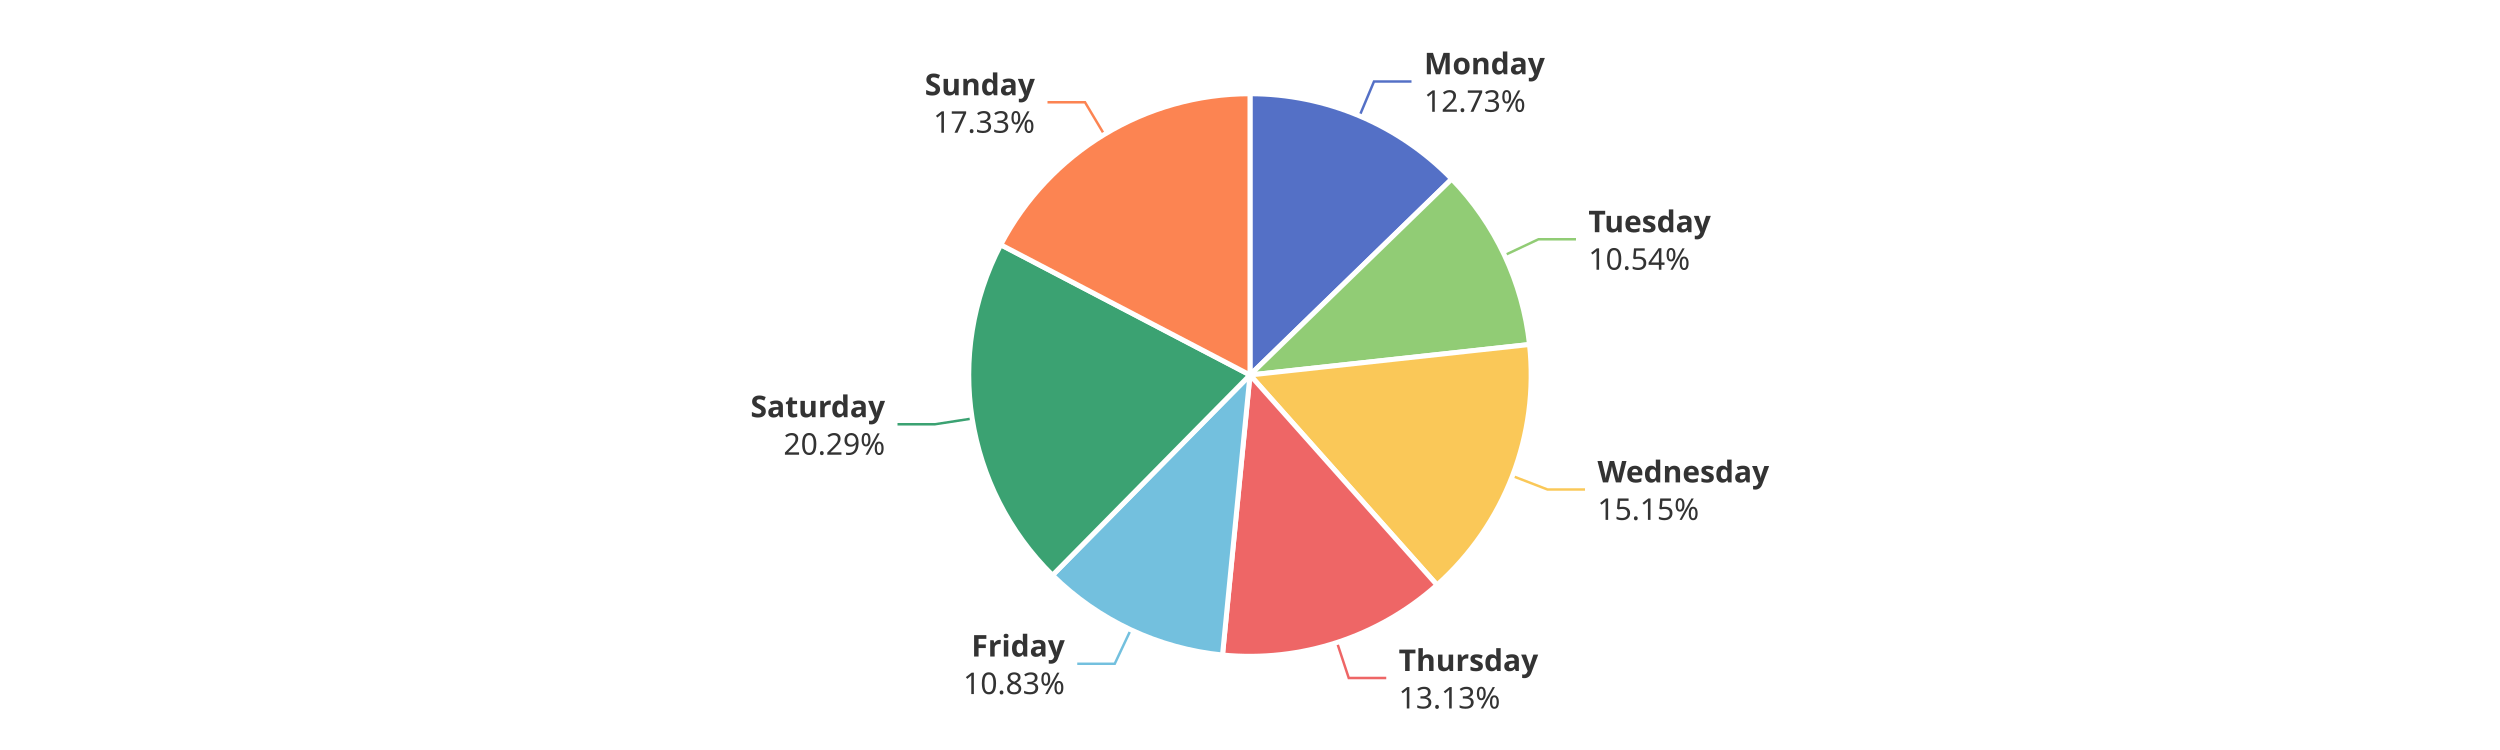
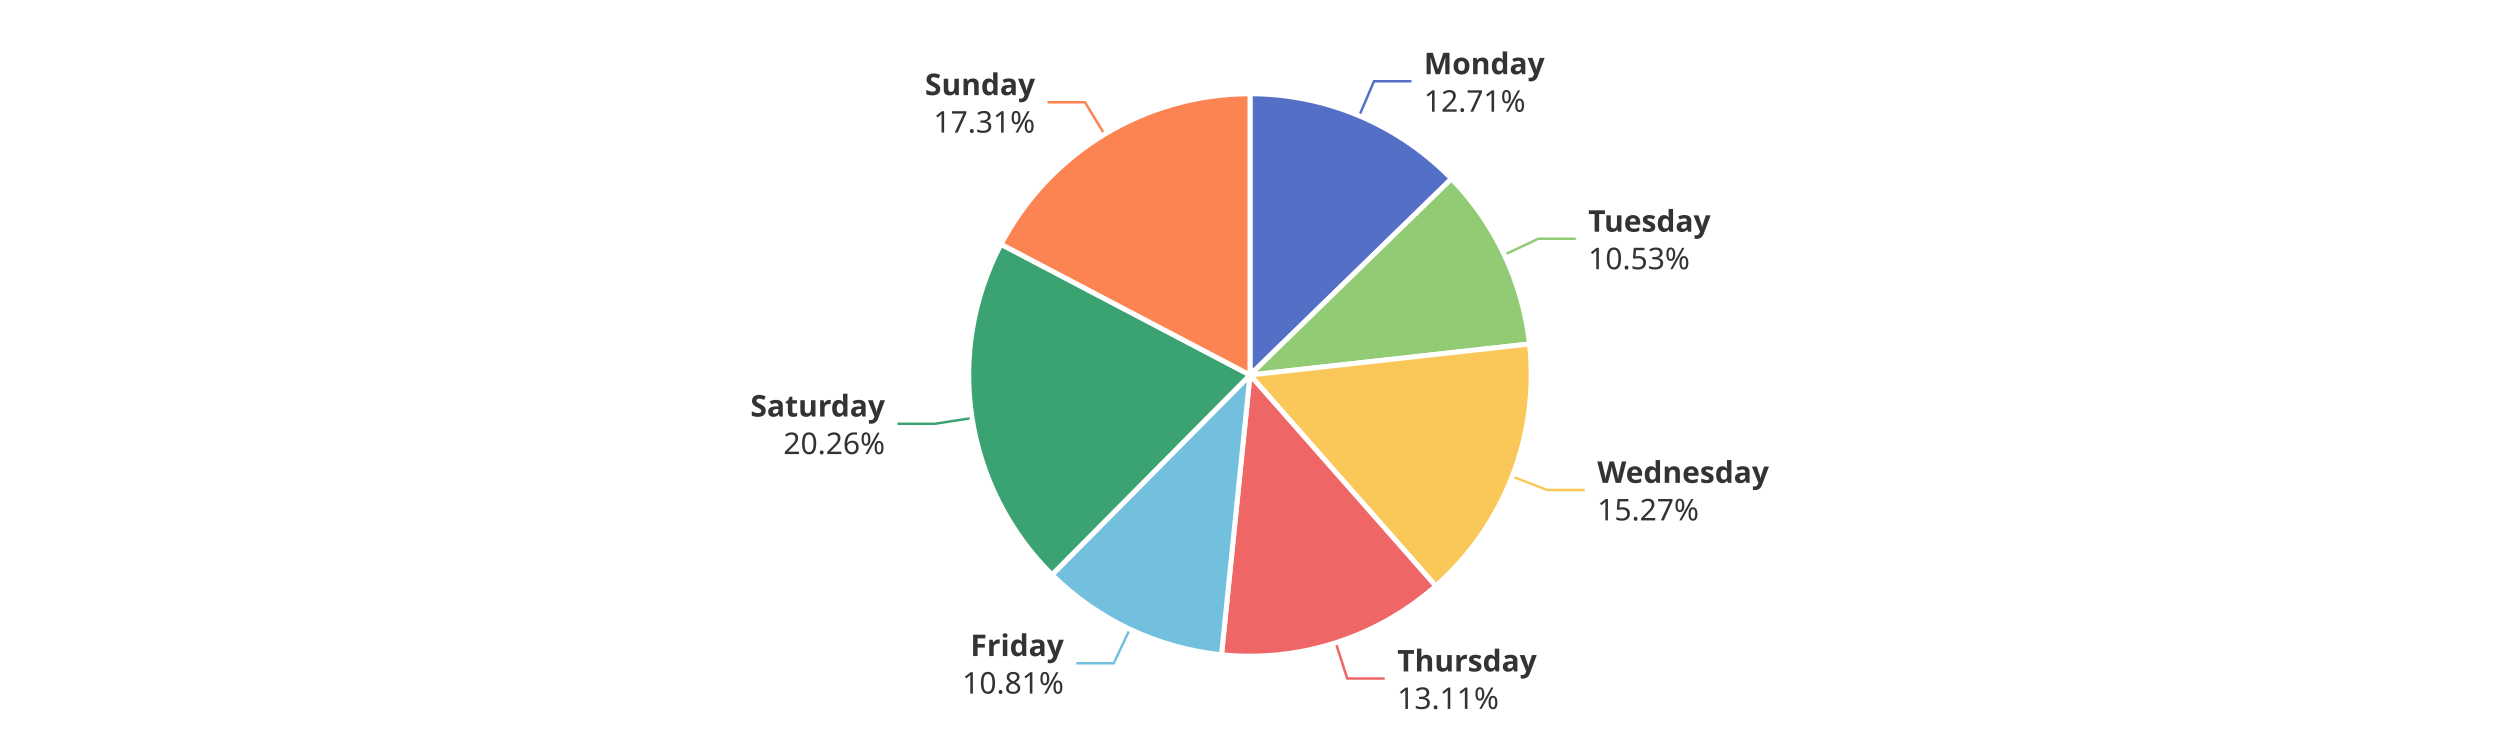
<svg xmlns="http://www.w3.org/2000/svg" width="1000" height="300" version="1.1" baseProfile="full" viewBox="0 0 1000 300">
  <rect width="1000" height="300" x="0" y="0" id="0" fill="#ffffff" />
-   <polyline points="543.8 46.4 549.6 32.6 564.6 32.6" fill="none" stroke="#5470c6" />
-   <polyline points="601.8 102.1 615.4 95.7 630.4 95.7" fill="none" stroke="#91cc75" />
-   <polyline points="605 190.4 619 195.8 634 195.8" fill="none" stroke="#fac858" />
-   <polyline points="534.8 257 539.5 271.2 554.5 271.2" fill="none" stroke="#ee6666" />
-   <polyline points="452.3 251.9 445.9 265.5 430.9 265.5" fill="none" stroke="#73c0de" />
-   <polyline points="388.9 167.4 374 169.7 359 169.7" fill="none" stroke="#3ba272" />
-   <polyline points="441.7 53.8 434 40.9 419 40.9" fill="none" stroke="#fc8452" />
-   <path d="M500 37.5A112.5 112.5 0 0 1 580.7 71.6L500 150Z" fill="#5470c6" stroke="#fff" stroke-width="2" stroke-linejoin="round" />
-   <path d="M580.7 71.6A112.5 112.5 0 0 1 611.8 137.8L500 150Z" fill="#91cc75" stroke="#fff" stroke-width="2" stroke-linejoin="round" />
-   <path d="M611.8 137.8A112.5 112.5 0 0 1 574.8 234L500 150Z" fill="#fac858" stroke="#fff" stroke-width="2" stroke-linejoin="round" />
-   <path d="M574.8 234A112.5 112.5 0 0 1 489 262L500 150Z" fill="#ee6666" stroke="#fff" stroke-width="2" stroke-linejoin="round" />
-   <path d="M489 262A112.5 112.5 0 0 1 421 230.1L500 150Z" fill="#73c0de" stroke="#fff" stroke-width="2" stroke-linejoin="round" />
-   <path d="M421 230.1A112.5 112.5 0 0 1 400.3 97.9L500 150Z" fill="#3ba272" stroke="#fff" stroke-width="2" stroke-linejoin="round" />
-   <path d="M400.3 97.9A112.5 112.5 0 0 1 500 37.5L500 150Z" fill="#fc8452" stroke="#fff" stroke-width="2" stroke-linejoin="round" />
-   <path d="M0 -15l42.8 0l0 30l-42.8 0Z" transform="translate(569.6467 32.563)" fill="none" />
-   <text dominant-baseline="central" text-anchor="start" style="font-size:12px;font-family:sans-serif;font-weight:bold;" y="-7.5" transform="translate(569.6467 32.563)" fill="#333" stroke="rgb(255,255,255)" stroke-width="2" paint-order="stroke" stroke-miterlimit="2">Monday</text>
-   <text dominant-baseline="central" text-anchor="start" style="font-size:12px;font-family:sans-serif;" y="7.5" transform="translate(569.6467 32.563)" fill="#333" stroke="rgb(255,255,255)" stroke-width="2" paint-order="stroke" stroke-miterlimit="2">12.73%</text>
-   <path d="M0 -15l46.2 0l0 30l-46.2 0Z" transform="translate(635.3716 95.7262)" fill="none" />
-   <text dominant-baseline="central" text-anchor="start" style="font-size:12px;font-family:sans-serif;font-weight:bold;" y="-7.5" transform="translate(635.3716 95.7262)" fill="#333" stroke="rgb(255,255,255)" stroke-width="2" paint-order="stroke" stroke-miterlimit="2">Tuesday</text>
-   <text dominant-baseline="central" text-anchor="start" style="font-size:12px;font-family:sans-serif;" y="7.5" transform="translate(635.3716 95.7262)" fill="#333" stroke="rgb(255,255,255)" stroke-width="2" paint-order="stroke" stroke-miterlimit="2">10.54%</text>
-   <path d="M0 -15l63.6 0l0 30l-63.6 0Z" transform="translate(638.9891 195.8022)" fill="none" />
-   <text dominant-baseline="central" text-anchor="start" style="font-size:12px;font-family:sans-serif;font-weight:bold;" y="-7.5" transform="translate(638.9891 195.8022)" fill="#333" stroke="rgb(255,255,255)" stroke-width="2" paint-order="stroke" stroke-miterlimit="2">Wednesday</text>
-   <text dominant-baseline="central" text-anchor="start" style="font-size:12px;font-family:sans-serif;" y="7.5" transform="translate(638.9891 195.8022)" fill="#333" stroke="rgb(255,255,255)" stroke-width="2" paint-order="stroke" stroke-miterlimit="2">15.15%</text>
-   <path d="M0 -15l50.2 0l0 30l-50.2 0Z" transform="translate(559.4797 271.2337)" fill="none" />
-   <text dominant-baseline="central" text-anchor="start" style="font-size:12px;font-family:sans-serif;font-weight:bold;" y="-7.5" transform="translate(559.4797 271.2337)" fill="#333" stroke="rgb(255,255,255)" stroke-width="2" paint-order="stroke" stroke-miterlimit="2">Thursday</text>
-   <text dominant-baseline="central" text-anchor="start" style="font-size:12px;font-family:sans-serif;" y="7.5" transform="translate(559.4797 271.2337)" fill="#333" stroke="rgb(255,255,255)" stroke-width="2" paint-order="stroke" stroke-miterlimit="2">13.13%</text>
-   <path d="M-40.9 -15l40.9 0l0 30l-40.9 0Z" transform="translate(425.9256 265.4652)" fill="none" />
-   <text dominant-baseline="central" text-anchor="end" style="font-size:12px;font-family:sans-serif;font-weight:bold;" y="-7.5" transform="translate(425.9256 265.4652)" fill="#333" stroke="rgb(255,255,255)" stroke-width="2" paint-order="stroke" stroke-miterlimit="2">Friday</text>
-   <text dominant-baseline="central" text-anchor="end" style="font-size:12px;font-family:sans-serif;" y="7.5" transform="translate(425.9256 265.4652)" fill="#333" stroke="rgb(255,255,255)" stroke-width="2" paint-order="stroke" stroke-miterlimit="2">10.83%</text>
-   <path d="M-48.2 -15l48.2 0l0 30l-48.2 0Z" transform="translate(354.0358 169.7297)" fill="none" />
-   <text dominant-baseline="central" text-anchor="end" style="font-size:12px;font-family:sans-serif;font-weight:bold;" y="-7.5" transform="translate(354.0358 169.7297)" fill="#333" stroke="rgb(255,255,255)" stroke-width="2" paint-order="stroke" stroke-miterlimit="2">Saturday</text>
-   <text dominant-baseline="central" text-anchor="end" style="font-size:12px;font-family:sans-serif;" y="7.5" transform="translate(354.0358 169.7297)" fill="#333" stroke="rgb(255,255,255)" stroke-width="2" paint-order="stroke" stroke-miterlimit="2">20.29%</text>
-   <path d="M-40.9 -15l40.9 0l0 30l-40.9 0Z" transform="translate(413.957 40.9377)" fill="none" />
-   <text dominant-baseline="central" text-anchor="end" style="font-size:12px;font-family:sans-serif;font-weight:bold;" y="-7.5" transform="translate(413.957 40.9377)" fill="#333" stroke="rgb(255,255,255)" stroke-width="2" paint-order="stroke" stroke-miterlimit="2">Sunday</text>
-   <text dominant-baseline="central" text-anchor="end" style="font-size:12px;font-family:sans-serif;" y="7.5" transform="translate(413.957 40.9377)" fill="#333" stroke="rgb(255,255,255)" stroke-width="2" paint-order="stroke" stroke-miterlimit="2">17.33%</text>
+   <polyline points="543.7 46.3 549.6 32.5 564.6 32.5" fill="none" stroke="#5470c6" />
+   <polyline points="601.7 101.9 615.3 95.5 630.3 95.5" fill="none" stroke="#91cc75" />
+   <polyline points="604.9 190.6 618.9 196 633.9 196" fill="none" stroke="#fac858" />
+   <polyline points="534.3 257.1 538.9 271.4 553.9 271.4" fill="none" stroke="#ee6666" />
+   <polyline points="451.9 251.7 445.5 265.3 430.5 265.3" fill="none" stroke="#73c0de" />
+   <polyline points="388.8 167.2 374 169.5 359 169.5" fill="none" stroke="#3ba272" />
+   <polyline points="441.8 53.7 434 40.9 419 40.9" fill="none" stroke="#fc8452" />
+   <path d="M500 37.5A112.5 112.5 0 0 1 580.6 71.5L500 150Z" fill="#5470c6" stroke="#fff" stroke-width="2" stroke-linejoin="round" />
+   <path d="M580.6 71.5A112.5 112.5 0 0 1 611.8 137.6L500 150Z" fill="#91cc75" stroke="#fff" stroke-width="2" stroke-linejoin="round" />
+   <path d="M611.8 137.6A112.5 112.5 0 0 1 574.3 234.4L500 150Z" fill="#fac858" stroke="#fff" stroke-width="2" stroke-linejoin="round" />
+   <path d="M574.3 234.4A112.5 112.5 0 0 1 488.6 261.9L500 150Z" fill="#ee6666" stroke="#fff" stroke-width="2" stroke-linejoin="round" />
+   <path d="M488.6 261.9A112.5 112.5 0 0 1 420.8 229.9L500 150Z" fill="#73c0de" stroke="#fff" stroke-width="2" stroke-linejoin="round" />
+   <path d="M420.8 229.9A112.5 112.5 0 0 1 400.4 97.7L500 150Z" fill="#3ba272" stroke="#fff" stroke-width="2" stroke-linejoin="round" />
+   <path d="M400.4 97.7A112.5 112.5 0 0 1 500 37.5L500 150Z" fill="#fc8452" stroke="#fff" stroke-width="2" stroke-linejoin="round" />
+   <path d="M0 -15l42.8 0l0 30l-42.8 0Z" transform="translate(569.5682 32.5298)" fill="none" />
+   <text dominant-baseline="central" text-anchor="start" style="font-size:12px;font-family:sans-serif;font-weight:bold;" y="-7.5" transform="translate(569.5682 32.5298)" fill="#333" stroke="rgb(255,255,255)" stroke-width="2" paint-order="stroke" stroke-miterlimit="2">Monday</text>
+   <text dominant-baseline="central" text-anchor="start" style="font-size:12px;font-family:sans-serif;" y="7.5" transform="translate(569.5682 32.5298)" fill="#333" stroke="rgb(255,255,255)" stroke-width="2" paint-order="stroke" stroke-miterlimit="2">12.71%</text>
+   <path d="M0 -15l46.2 0l0 30l-46.2 0Z" transform="translate(635.28 95.532)" fill="none" />
+   <text dominant-baseline="central" text-anchor="start" style="font-size:12px;font-family:sans-serif;font-weight:bold;" y="-7.5" transform="translate(635.28 95.532)" fill="#333" stroke="rgb(255,255,255)" stroke-width="2" paint-order="stroke" stroke-miterlimit="2">Tuesday</text>
+   <text dominant-baseline="central" text-anchor="start" style="font-size:12px;font-family:sans-serif;" y="7.5" transform="translate(635.28 95.532)" fill="#333" stroke="rgb(255,255,255)" stroke-width="2" paint-order="stroke" stroke-miterlimit="2">10.53%</text>
+   <path d="M0 -15l63.6 0l0 30l-63.6 0Z" transform="translate(638.9115 196.0034)" fill="none" />
+   <text dominant-baseline="central" text-anchor="start" style="font-size:12px;font-family:sans-serif;font-weight:bold;" y="-7.5" transform="translate(638.9115 196.0034)" fill="#333" stroke="rgb(255,255,255)" stroke-width="2" paint-order="stroke" stroke-miterlimit="2">Wednesday</text>
+   <text dominant-baseline="central" text-anchor="start" style="font-size:12px;font-family:sans-serif;" y="7.5" transform="translate(638.9115 196.0034)" fill="#333" stroke="rgb(255,255,255)" stroke-width="2" paint-order="stroke" stroke-miterlimit="2">15.27%</text>
+   <path d="M0 -15l50.2 0l0 30l-50.2 0Z" transform="translate(558.9041 271.4196)" fill="none" />
+   <text dominant-baseline="central" text-anchor="start" style="font-size:12px;font-family:sans-serif;font-weight:bold;" y="-7.5" transform="translate(558.9041 271.4196)" fill="#333" stroke="rgb(255,255,255)" stroke-width="2" paint-order="stroke" stroke-miterlimit="2">Thursday</text>
+   <text dominant-baseline="central" text-anchor="start" style="font-size:12px;font-family:sans-serif;" y="7.5" transform="translate(558.9041 271.4196)" fill="#333" stroke="rgb(255,255,255)" stroke-width="2" paint-order="stroke" stroke-miterlimit="2">13.11%</text>
+   <path d="M-40.9 -15l40.9 0l0 30l-40.9 0Z" transform="translate(425.532 265.28)" fill="none" />
+   <text dominant-baseline="central" text-anchor="end" style="font-size:12px;font-family:sans-serif;font-weight:bold;" y="-7.5" transform="translate(425.532 265.28)" fill="#333" stroke="rgb(255,255,255)" stroke-width="2" paint-order="stroke" stroke-miterlimit="2">Friday</text>
+   <text dominant-baseline="central" text-anchor="end" style="font-size:12px;font-family:sans-serif;" y="7.5" transform="translate(425.532 265.28)" fill="#333" stroke="rgb(255,255,255)" stroke-width="2" paint-order="stroke" stroke-miterlimit="2">10.81%</text>
+   <path d="M-48.2 -15l48.2 0l0 30l-48.2 0Z" transform="translate(353.9954 169.4705)" fill="none" />
+   <text dominant-baseline="central" text-anchor="end" style="font-size:12px;font-family:sans-serif;font-weight:bold;" y="-7.5" transform="translate(353.9954 169.4705)" fill="#333" stroke="rgb(255,255,255)" stroke-width="2" paint-order="stroke" stroke-miterlimit="2">Saturday</text>
+   <text dominant-baseline="central" text-anchor="end" style="font-size:12px;font-family:sans-serif;" y="7.5" transform="translate(353.9954 169.4705)" fill="#333" stroke="rgb(255,255,255)" stroke-width="2" paint-order="stroke" stroke-miterlimit="2">20.26%</text>
+   <path d="M-40.9 -15l40.9 0l0 30l-40.9 0Z" transform="translate(414.0315 40.8927)" fill="none" />
+   <text dominant-baseline="central" text-anchor="end" style="font-size:12px;font-family:sans-serif;font-weight:bold;" y="-7.5" transform="translate(414.0315 40.8927)" fill="#333" stroke="rgb(255,255,255)" stroke-width="2" paint-order="stroke" stroke-miterlimit="2">Sunday</text>
+   <text dominant-baseline="central" text-anchor="end" style="font-size:12px;font-family:sans-serif;" y="7.5" transform="translate(414.0315 40.8927)" fill="#333" stroke="rgb(255,255,255)" stroke-width="2" paint-order="stroke" stroke-miterlimit="2">17.31%</text>
</svg>
